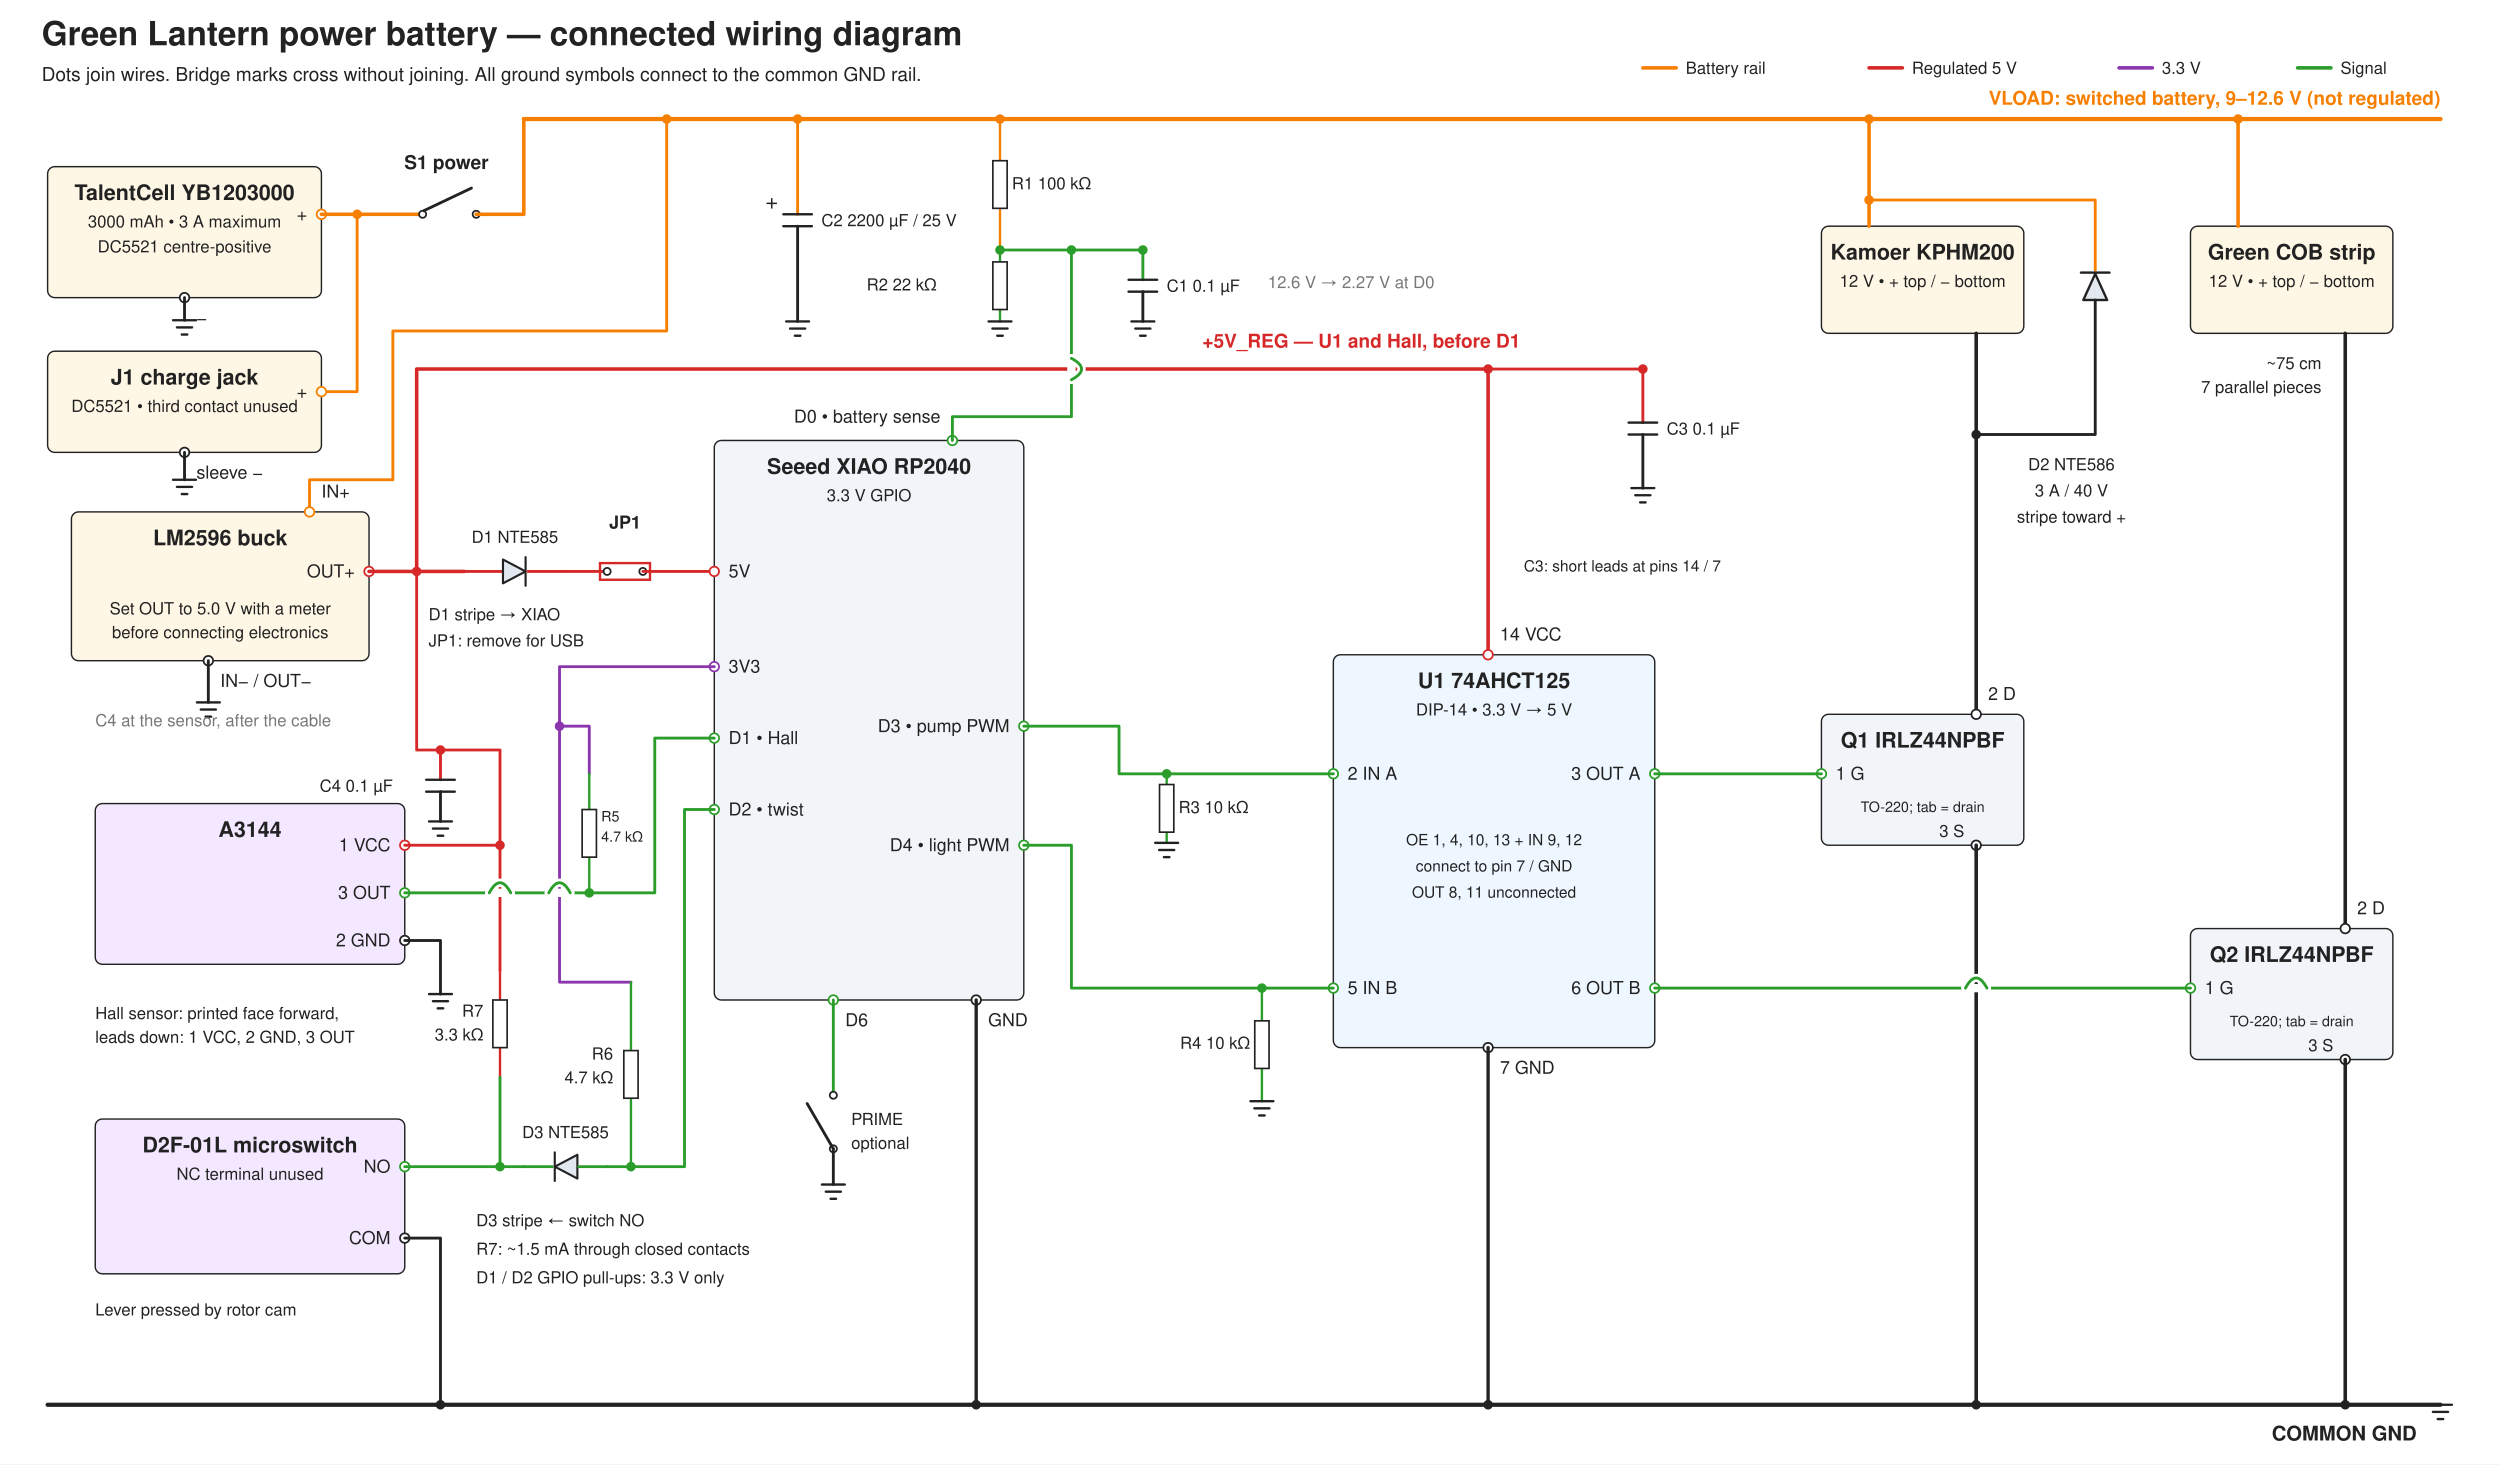
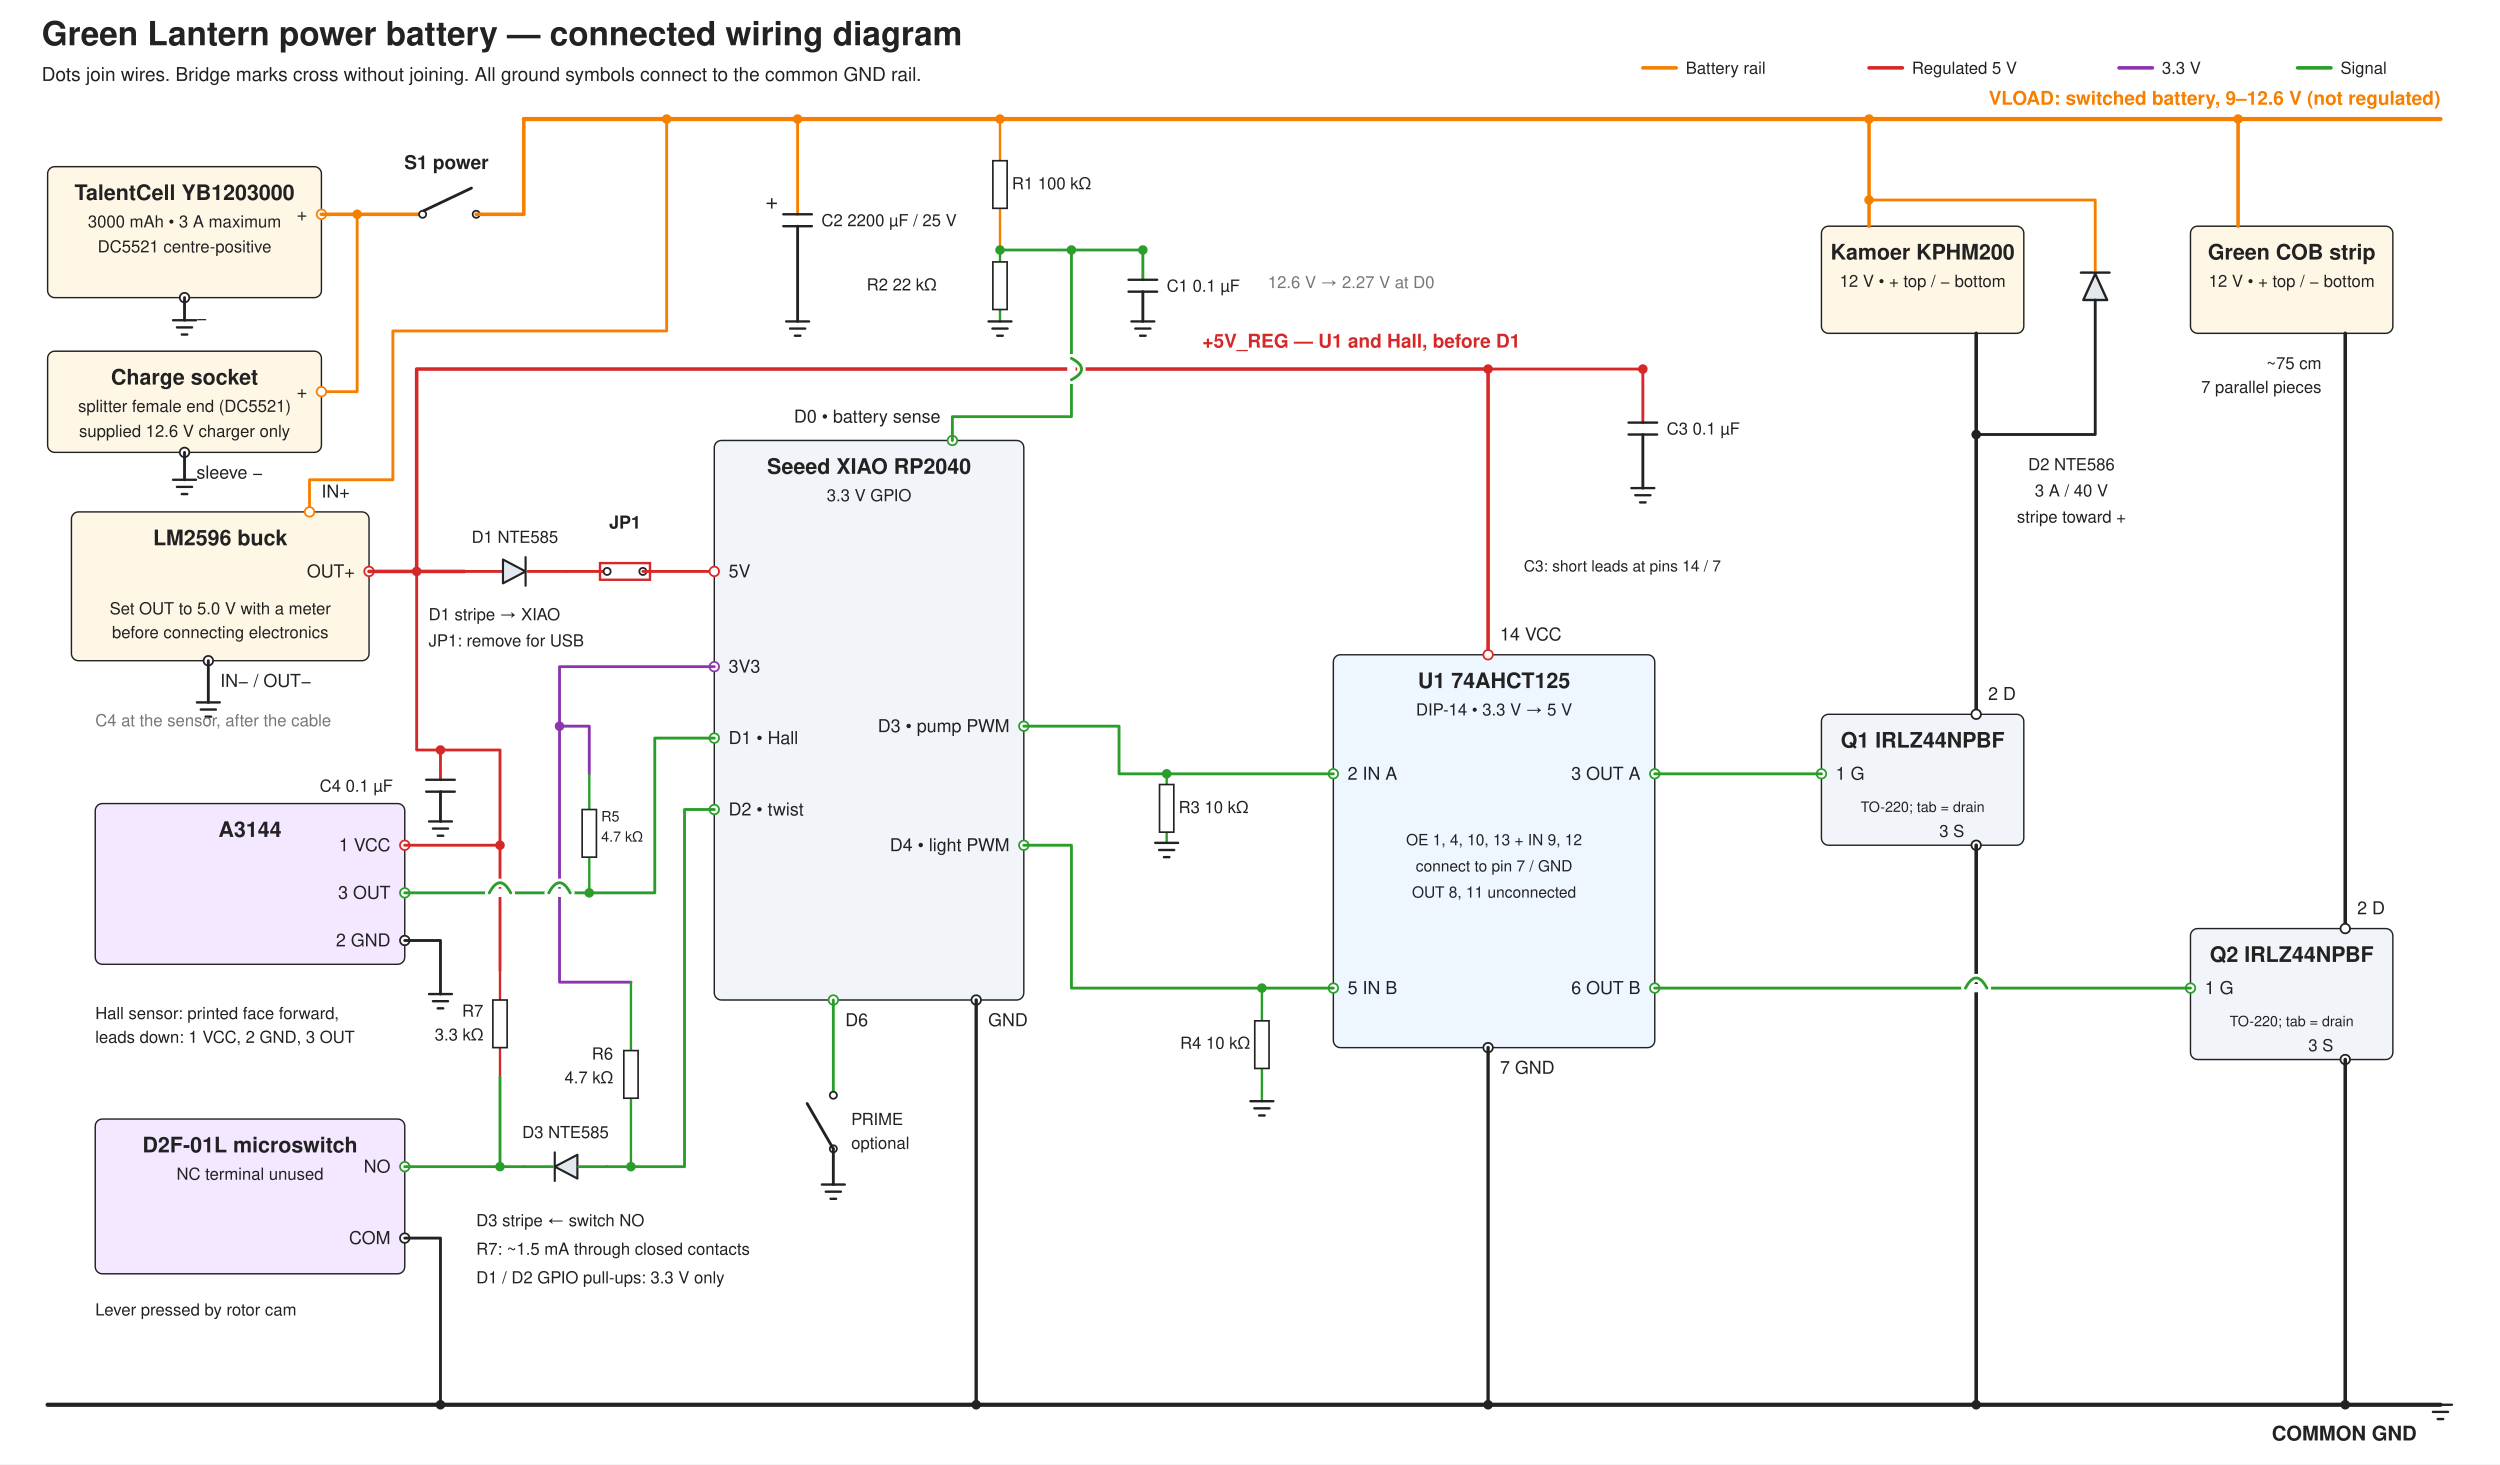
<svg xmlns="http://www.w3.org/2000/svg" viewBox="0 0 2100 1230" width="2100" height="1230" font-family="Helvetica, Arial, sans-serif" font-size="12" fill="#222222">
  <defs>
    <marker id="arr" viewBox="0 0 10 10" refX="9" refY="5" markerWidth="7" markerHeight="7" orient="auto-start-reverse">
      <path d="M0,0 L10,5 L0,10 z" fill="context-stroke" />
    </marker>
    <marker id="arrP" viewBox="0 0 10 10" refX="9" refY="5" markerWidth="7" markerHeight="7" orient="auto-start-reverse">
      <path d="M0,0 L10,5 L0,10 z" fill="#7c3aed" />
    </marker>
    <marker id="arrB" viewBox="0 0 10 10" refX="9" refY="5" markerWidth="7" markerHeight="7" orient="auto-start-reverse">
      <path d="M0,0 L10,5 L0,10 z" fill="#1d4ed8" />
    </marker>
    <marker id="arrGy" viewBox="0 0 10 10" refX="9" refY="5" markerWidth="7" markerHeight="7" orient="auto-start-reverse">
      <path d="M0,0 L10,5 L0,10 z" fill="#777777" />
    </marker>
    <marker id="arrG" viewBox="0 0 10 10" refX="9" refY="5" markerWidth="7" markerHeight="7" orient="auto-start-reverse">
      <path d="M0,0 L10,5 L0,10 z" fill="#2a9d2a" />
    </marker>
    <marker id="arrK" viewBox="0 0 10 10" refX="9" refY="5" markerWidth="7" markerHeight="7" orient="auto-start-reverse">
      <path d="M0,0 L10,5 L0,10 z" fill="#222222" />
    </marker>
    <marker id="arrO" viewBox="0 0 10 10" refX="9" refY="5" markerWidth="7" markerHeight="7" orient="auto-start-reverse">
      <path d="M0,0 L10,5 L0,10 z" fill="#f77f00" />
    </marker>
    <marker id="arrR" viewBox="0 0 10 10" refX="9" refY="5" markerWidth="7" markerHeight="7" orient="auto-start-reverse">
      <path d="M0,0 L10,5 L0,10 z" fill="#d62828" />
    </marker>
  </defs>
  <rect x="0" y="0" width="2100" height="1230" fill="#ffffff" />
  <text x="35" y="38" font-size="28" text-anchor="start" font-weight="bold" fill="#222222">Green Lantern power battery — connected wiring diagram</text>
  <text x="35" y="68" font-size="16" text-anchor="start" font-weight="normal" fill="#222222">Dots join wires. Bridge marks cross without joining. All ground symbols connect to the common GND rail.</text>
  <path d="M1380,57 L1408,57" fill="none" stroke="#f77f00" stroke-width="3" stroke-linecap="round" stroke-linejoin="round" />
  <text x="1416" y="62" font-size="14" text-anchor="start" font-weight="normal" fill="#222222">Battery rail</text>
  <path d="M1570,57 L1598,57" fill="none" stroke="#d62828" stroke-width="3" stroke-linecap="round" stroke-linejoin="round" />
  <text x="1606" y="62" font-size="14" text-anchor="start" font-weight="normal" fill="#222222">Regulated 5 V</text>
  <path d="M1780,57 L1808,57" fill="none" stroke="#8b36ad" stroke-width="3" stroke-linecap="round" stroke-linejoin="round" />
  <text x="1816" y="62" font-size="14" text-anchor="start" font-weight="normal" fill="#222222">3.3 V</text>
  <path d="M1930,57 L1958,57" fill="none" stroke="#2a9d2a" stroke-width="3" stroke-linecap="round" stroke-linejoin="round" />
  <text x="1966" y="62" font-size="14" text-anchor="start" font-weight="normal" fill="#222222">Signal</text>
  <rect x="40" y="140" width="230" height="110" rx="6" fill="#fff7e6" stroke="#222222" stroke-width="1.2" />
  <text x="155.0" y="168" font-size="18" text-anchor="middle" font-weight="bold" fill="#222222">TalentCell YB1203000</text>
  <text x="155.0" y="191" font-size="14" text-anchor="middle" font-weight="normal" fill="#222222">3000 mAh • 3 A maximum</text>
  <text x="155.0" y="212" font-size="14" text-anchor="middle" font-weight="normal" fill="#222222">DC5521 centre-positive</text>
  <circle cx="270" cy="180" r="4" fill="#ffffff" stroke="#f77f00" stroke-width="1.5" />
  <text x="258" y="185" font-size="15" text-anchor="end" font-weight="normal" fill="#222222">+</text>
  <path d="M270,180 L355,180" fill="none" stroke="#f77f00" stroke-width="3" stroke-linecap="round" stroke-linejoin="round" />
  <circle cx="300" cy="180" r="4" fill="#f77f00" />
  <circle cx="355" cy="180" r="3" fill="#ffffff" stroke="#222222" stroke-width="1.5" />
  <circle cx="400" cy="180" r="3" fill="#ffffff" stroke="#222222" stroke-width="1.5" />
  <path d="M356,177 L396,158" fill="none" stroke="#222222" stroke-width="2.4" stroke-linecap="round" stroke-linejoin="round" />
  <text x="375" y="142" font-size="16" text-anchor="middle" font-weight="bold" fill="#222222">S1 power</text>
  <path d="M400,180 L440,180 L440,100" fill="none" stroke="#f77f00" stroke-width="3" stroke-linecap="round" stroke-linejoin="round" />
  <path d="M440,100 L2050,100" fill="none" stroke="#f77f00" stroke-width="3.5" stroke-linecap="round" stroke-linejoin="round" />
  <text x="2050" y="88" font-size="16" text-anchor="end" font-weight="bold" fill="#f77f00">VLOAD: switched battery, 9–12.6 V (not regulated)</text>
  <circle cx="155" cy="250" r="4" fill="#ffffff" stroke="#222222" stroke-width="1.5" />
  <text x="165" y="272" font-size="15" text-anchor="start" font-weight="normal" fill="#222222">−</text>
  <path d="M155,250 L155,269" fill="none" stroke="#222222" stroke-width="2.4" stroke-linecap="round" stroke-linejoin="round" />
  <path d="M145.4,269 L164.6,269 M148.664,275.0 L161.336,275.0 M152.696,281.0 L157.304,281.0" fill="none" stroke="#222222" stroke-width="2" stroke-linecap="round" stroke-linejoin="round" />
  <rect x="40" y="295" width="230" height="85" rx="6" fill="#fff7e6" stroke="#222222" stroke-width="1.2" />
-   <text x="155.0" y="323" font-size="18" text-anchor="middle" font-weight="bold" fill="#222222">J1 charge jack</text>
-   <text x="155.0" y="346" font-size="14" text-anchor="middle" font-weight="normal" fill="#222222">DC5521 • third contact unused</text>
+   <text x="155.0" y="323" font-size="18" text-anchor="middle" font-weight="bold" fill="#222222">Charge socket</text>
+   <text x="155.0" y="346" font-size="14" text-anchor="middle" font-weight="normal" fill="#222222">splitter female end (DC5521)</text>
+   <text x="155.0" y="367" font-size="14" text-anchor="middle" font-weight="normal" fill="#222222">supplied 12.6 V charger only</text>
  <path d="M300,180 L300,329 L270,329" fill="none" stroke="#f77f00" stroke-width="2.4" stroke-linecap="round" stroke-linejoin="round" />
  <circle cx="270" cy="329" r="4" fill="#ffffff" stroke="#f77f00" stroke-width="1.5" />
  <text x="258" y="334" font-size="15" text-anchor="end" font-weight="normal" fill="#222222">+</text>
  <circle cx="155" cy="380" r="4" fill="#ffffff" stroke="#222222" stroke-width="1.5" />
  <text x="165" y="402" font-size="15" text-anchor="start" font-weight="normal" fill="#222222">sleeve −</text>
  <path d="M155,380 L155,403" fill="none" stroke="#222222" stroke-width="2.4" stroke-linecap="round" stroke-linejoin="round" />
  <path d="M145.4,403 L164.6,403 M148.664,409.0 L161.336,409.0 M152.696,415.0 L157.304,415.0" fill="none" stroke="#222222" stroke-width="2" stroke-linecap="round" stroke-linejoin="round" />
  <circle cx="560" cy="100" r="4" fill="#f77f00" />
  <path d="M560,100 L560,278 L330,278 L330,403 L260,403 L260,430" fill="none" stroke="#f77f00" stroke-width="2.4" stroke-linecap="round" stroke-linejoin="round" />
  <rect x="60" y="430" width="250" height="125" rx="6" fill="#fff7e6" stroke="#222222" stroke-width="1.2" />
  <text x="185.0" y="458" font-size="18" text-anchor="middle" font-weight="bold" fill="#222222">LM2596 buck</text>
  <text x="185" y="516" font-size="14" text-anchor="middle" font-weight="normal" fill="#222222">Set OUT to 5.0 V with a meter</text>
  <text x="185" y="536" font-size="14" text-anchor="middle" font-weight="normal" fill="#222222">before connecting electronics</text>
  <circle cx="260" cy="430" r="4" fill="#ffffff" stroke="#f77f00" stroke-width="1.5" />
  <text x="270" y="418" font-size="15" text-anchor="start" font-weight="normal" fill="#222222">IN+</text>
  <circle cx="175" cy="555" r="4" fill="#ffffff" stroke="#222222" stroke-width="1.5" />
  <text x="185" y="577" font-size="15" text-anchor="start" font-weight="normal" fill="#222222">IN− / OUT−</text>
  <path d="M175,555 L175,590" fill="none" stroke="#222222" stroke-width="2.4" stroke-linecap="round" stroke-linejoin="round" />
  <path d="M165.4,590 L184.6,590 M168.664,596.0 L181.336,596.0 M172.696,602.0 L177.304,602.0" fill="none" stroke="#222222" stroke-width="2" stroke-linecap="round" stroke-linejoin="round" />
  <circle cx="310" cy="480" r="4" fill="#ffffff" stroke="#d62828" stroke-width="1.5" />
  <text x="298" y="485" font-size="15" text-anchor="end" font-weight="normal" fill="#222222">OUT+</text>
  <circle cx="670" cy="100" r="4" fill="#f77f00" />
  <path d="M670,100 L670,180.0" fill="none" stroke="#f77f00" stroke-width="2.4" stroke-linecap="round" stroke-linejoin="round" />
  <path d="M658,180.0 H682 M658,190.0 H682" fill="none" stroke="#222222" stroke-width="2" stroke-linecap="round" stroke-linejoin="round" />
  <path d="M670,190.0 L670,270" fill="none" stroke="#222222" stroke-width="2.4" stroke-linecap="round" stroke-linejoin="round" />
  <text x="690" y="190.0" font-size="14" text-anchor="start" font-weight="normal" fill="#222222">C2 2200 µF / 25 V</text>
  <text x="643" y="175.0" font-size="18" text-anchor="start" font-weight="normal" fill="#222222">+</text>
  <path d="M660.4,270 L679.6,270 M663.664,276.0 L676.336,276.0 M667.696,282.0 L672.304,282.0" fill="none" stroke="#222222" stroke-width="2" stroke-linecap="round" stroke-linejoin="round" />
  <path d="M310,480 L390,480" fill="none" stroke="#d62828" stroke-width="3" stroke-linecap="round" stroke-linejoin="round" />
  <circle cx="350" cy="480" r="4" fill="#d62828" />
  <path d="M350,480 L350,310 L1250,310 L1250,550" fill="none" stroke="#d62828" stroke-width="3" stroke-linecap="round" stroke-linejoin="round" />
  <text x="1010" y="292" font-size="16" text-anchor="start" font-weight="bold" fill="#d62828">+5V_REG — U1 and Hall, before D1</text>
  <path d="M390,480 L421.5,480" fill="none" stroke="#d62828" stroke-width="2.4" stroke-linecap="round" stroke-linejoin="round" />
  <path d="M422.5,470 V490 L441.5,480 Z M441.5,468 V492" fill="#e2e8f0" stroke="#222222" stroke-width="1.8" stroke-linecap="round" stroke-linejoin="round" />
  <path d="M443.5,480 L475,480" fill="none" stroke="#d62828" stroke-width="2.4" stroke-linecap="round" stroke-linejoin="round" />
  <text x="432.5" y="456" font-size="14" text-anchor="middle" font-weight="normal" fill="#222222">D1 NTE585</text>
  <path d="M475,480 L510,480" fill="none" stroke="#d62828" stroke-width="2.4" stroke-linecap="round" stroke-linejoin="round" />
  <circle cx="510" cy="480" r="3" fill="#ffffff" stroke="#222222" stroke-width="1.5" />
  <circle cx="540" cy="480" r="3" fill="#ffffff" stroke="#222222" stroke-width="1.5" />
  <rect x="504" y="473" width="42" height="14" rx="0" fill="none" stroke="#d62828" stroke-width="2" />
  <text x="525" y="444" font-size="15" text-anchor="middle" font-weight="bold" fill="#222222">JP1</text>
  <path d="M540,480 L600,480" fill="none" stroke="#d62828" stroke-width="2.4" stroke-linecap="round" stroke-linejoin="round" />
  <text x="360" y="521" font-size="14" text-anchor="start" font-weight="normal" fill="#222222">D1 stripe → XIAO</text>
  <text x="360" y="543" font-size="14" text-anchor="start" font-weight="normal" fill="#222222">JP1: remove for USB</text>
  <rect x="600" y="370" width="260" height="470" rx="6" fill="#f1f5f9" stroke="#222222" stroke-width="1.2" />
  <text x="730.0" y="398" font-size="18" text-anchor="middle" font-weight="bold" fill="#222222">Seeed XIAO RP2040</text>
  <text x="730.0" y="421" font-size="14" text-anchor="middle" font-weight="normal" fill="#222222">3.3 V GPIO</text>
  <circle cx="600" cy="480" r="4" fill="#ffffff" stroke="#d62828" stroke-width="1.5" />
  <text x="612" y="485" font-size="15" text-anchor="start" font-weight="normal" fill="#222222">5V</text>
  <circle cx="600" cy="560" r="4" fill="#ffffff" stroke="#8b36ad" stroke-width="1.5" />
  <text x="612" y="565" font-size="15" text-anchor="start" font-weight="normal" fill="#222222">3V3</text>
  <circle cx="600" cy="620" r="4" fill="#ffffff" stroke="#2a9d2a" stroke-width="1.5" />
  <text x="612" y="625" font-size="15" text-anchor="start" font-weight="normal" fill="#222222">D1 • Hall</text>
  <circle cx="600" cy="680" r="4" fill="#ffffff" stroke="#2a9d2a" stroke-width="1.5" />
  <text x="612" y="685" font-size="15" text-anchor="start" font-weight="normal" fill="#222222">D2 • twist</text>
  <circle cx="860" cy="610" r="4" fill="#ffffff" stroke="#2a9d2a" stroke-width="1.5" />
  <text x="848" y="615" font-size="15" text-anchor="end" font-weight="normal" fill="#222222">D3 • pump PWM</text>
  <circle cx="860" cy="710" r="4" fill="#ffffff" stroke="#2a9d2a" stroke-width="1.5" />
  <text x="848" y="715" font-size="15" text-anchor="end" font-weight="normal" fill="#222222">D4 • light PWM</text>
  <circle cx="800" cy="370" r="4" fill="#ffffff" stroke="#2a9d2a" stroke-width="1.5" />
  <text x="810" y="358" font-size="15" text-anchor="start" font-weight="normal" fill="#222222" />
  <text x="790" y="355" font-size="15" text-anchor="end" font-weight="normal" fill="#222222">D0 • battery sense</text>
  <circle cx="820" cy="840" r="4" fill="#ffffff" stroke="#222222" stroke-width="1.5" />
  <text x="830" y="862" font-size="15" text-anchor="start" font-weight="normal" fill="#222222">GND</text>
  <path d="M820,840 L820,1180" fill="none" stroke="#222222" stroke-width="2.8" stroke-linecap="round" stroke-linejoin="round" />
  <circle cx="700" cy="840" r="4" fill="#ffffff" stroke="#2a9d2a" stroke-width="1.5" />
  <text x="710" y="862" font-size="15" text-anchor="start" font-weight="normal" fill="#222222">D6</text>
  <path d="M700,840 L700,920" fill="none" stroke="#2a9d2a" stroke-width="2.4" stroke-linecap="round" stroke-linejoin="round" />
  <circle cx="700" cy="920" r="3" fill="#ffffff" stroke="#222222" stroke-width="1.5" />
  <circle cx="700" cy="965" r="3" fill="#ffffff" stroke="#222222" stroke-width="1.5" />
  <path d="M700,965 L678,927" fill="none" stroke="#222222" stroke-width="2.4" stroke-linecap="round" stroke-linejoin="round" />
  <text x="715" y="945" font-size="14" text-anchor="start" font-weight="normal" fill="#222222">PRIME</text>
  <text x="715" y="965" font-size="14" text-anchor="start" font-weight="normal" fill="#222222">optional</text>
  <path d="M700,965 L700,995" fill="none" stroke="#222222" stroke-width="2.4" stroke-linecap="round" stroke-linejoin="round" />
  <path d="M690.4,995 L709.6,995 M693.664,1001.0 L706.336,1001.0 M697.696,1007.0 L702.304,1007.0" fill="none" stroke="#222222" stroke-width="2" stroke-linecap="round" stroke-linejoin="round" />
  <circle cx="840" cy="100" r="4" fill="#f77f00" />
  <path d="M840,100 L840,135.0" fill="none" stroke="#f77f00" stroke-width="2" stroke-linecap="round" stroke-linejoin="round" />
  <path d="M840,175.0 L840,210" fill="none" stroke="#f77f00" stroke-width="2" stroke-linecap="round" stroke-linejoin="round" />
  <rect x="834" y="135.0" width="12" height="40" rx="0" fill="#ffffff" stroke="#222222" stroke-width="1.4" />
  <text x="850" y="159.0" font-size="14" text-anchor="start" font-weight="normal" fill="#222222">R1 100 kΩ</text>
  <circle cx="840" cy="210" r="4" fill="#2a9d2a" />
  <path d="M840,210 L840,220.0" fill="none" stroke="#2a9d2a" stroke-width="2" stroke-linecap="round" stroke-linejoin="round" />
  <path d="M840,260.0 L840,270" fill="none" stroke="#2a9d2a" stroke-width="2" stroke-linecap="round" stroke-linejoin="round" />
  <rect x="834" y="220.0" width="12" height="40" rx="0" fill="#ffffff" stroke="#222222" stroke-width="1.4" />
  <text x="728" y="244.0" font-size="14" text-anchor="start" font-weight="normal" fill="#222222">R2 22 kΩ</text>
  <path d="M830.4,270 L849.6,270 M833.664,276.0 L846.336,276.0 M837.696,282.0 L842.304,282.0" fill="none" stroke="#222222" stroke-width="2" stroke-linecap="round" stroke-linejoin="round" />
  <path d="M840,210 L960,210" fill="none" stroke="#2a9d2a" stroke-width="2.4" stroke-linecap="round" stroke-linejoin="round" />
  <circle cx="900" cy="210" r="4" fill="#2a9d2a" />
  <circle cx="960" cy="210" r="4" fill="#2a9d2a" />
  <path d="M960,210 L960,235.0" fill="none" stroke="#2a9d2a" stroke-width="2.4" stroke-linecap="round" stroke-linejoin="round" />
  <path d="M948,235.0 H972 M948,245.0 H972" fill="none" stroke="#222222" stroke-width="2" stroke-linecap="round" stroke-linejoin="round" />
  <path d="M960,245.0 L960,270" fill="none" stroke="#222222" stroke-width="2.4" stroke-linecap="round" stroke-linejoin="round" />
  <text x="980" y="245.0" font-size="14" text-anchor="start" font-weight="normal" fill="#222222">C1 0.1 µF</text>
  <path d="M950.4,270 L969.6,270 M953.664,276.0 L966.336,276.0 M957.696,282.0 L962.304,282.0" fill="none" stroke="#222222" stroke-width="2" stroke-linecap="round" stroke-linejoin="round" />
  <path d="M900,210 L900,350 L800,350 L800,370" fill="none" stroke="#2a9d2a" stroke-width="2.4" stroke-linecap="round" stroke-linejoin="round" />
  <text x="1065" y="242" font-size="14" text-anchor="start" font-weight="normal" fill="#777777">12.6 V → 2.27 V at D0</text>
  <rect x="1120" y="550" width="270" height="330" rx="6" fill="#eef6ff" stroke="#222222" stroke-width="1.2" />
  <text x="1255.0" y="578" font-size="18" text-anchor="middle" font-weight="bold" fill="#222222">U1 74AHCT125</text>
  <text x="1255.0" y="601" font-size="14" text-anchor="middle" font-weight="normal" fill="#222222">DIP-14 • 3.3 V → 5 V</text>
  <circle cx="1250" cy="550" r="4" fill="#ffffff" stroke="#d62828" stroke-width="1.5" />
  <text x="1260" y="538" font-size="15" text-anchor="start" font-weight="normal" fill="#222222">14 VCC</text>
  <circle cx="1250" cy="880" r="4" fill="#ffffff" stroke="#222222" stroke-width="1.5" />
  <text x="1260" y="902" font-size="15" text-anchor="start" font-weight="normal" fill="#222222">7 GND</text>
  <path d="M1250,880 L1250,1180" fill="none" stroke="#222222" stroke-width="2.8" stroke-linecap="round" stroke-linejoin="round" />
  <text x="1255" y="710" font-size="13" text-anchor="middle" font-weight="normal" fill="#222222">OE 1, 4, 10, 13 + IN 9, 12</text>
  <text x="1255" y="732" font-size="13" text-anchor="middle" font-weight="normal" fill="#222222">connect to pin 7 / GND</text>
  <text x="1255" y="754" font-size="13" text-anchor="middle" font-weight="normal" fill="#222222">OUT 8, 11 unconnected</text>
  <path d="M1250,310 L1380,310" fill="none" stroke="#d62828" stroke-width="2.4" stroke-linecap="round" stroke-linejoin="round" />
  <circle cx="1250" cy="310" r="4" fill="#d62828" />
  <circle cx="1380" cy="310" r="4" fill="#d62828" />
  <path d="M1380,310 L1380,355.0" fill="none" stroke="#d62828" stroke-width="2.4" stroke-linecap="round" stroke-linejoin="round" />
  <path d="M1368,355.0 H1392 M1368,365.0 H1392" fill="none" stroke="#222222" stroke-width="2" stroke-linecap="round" stroke-linejoin="round" />
  <path d="M1380,365.0 L1380,410" fill="none" stroke="#222222" stroke-width="2.4" stroke-linecap="round" stroke-linejoin="round" />
  <text x="1400" y="365.0" font-size="14" text-anchor="start" font-weight="normal" fill="#222222">C3 0.1 µF</text>
  <path d="M1370.4,410 L1389.6,410 M1373.664,416.0 L1386.336,416.0 M1377.696,422.0 L1382.304,422.0" fill="none" stroke="#222222" stroke-width="2" stroke-linecap="round" stroke-linejoin="round" />
  <text x="1280" y="480" font-size="13" text-anchor="start" font-weight="normal" fill="#222222">C3: short leads at pins 14 / 7</text>
  <circle cx="1120" cy="650" r="4" fill="#ffffff" stroke="#2a9d2a" stroke-width="1.5" />
  <text x="1132" y="655" font-size="15" text-anchor="start" font-weight="normal" fill="#222222">2 IN A</text>
  <circle cx="1390" cy="650" r="4" fill="#ffffff" stroke="#2a9d2a" stroke-width="1.5" />
  <text x="1378" y="655" font-size="15" text-anchor="end" font-weight="normal" fill="#222222">3 OUT A</text>
  <circle cx="1120" cy="830" r="4" fill="#ffffff" stroke="#2a9d2a" stroke-width="1.5" />
  <text x="1132" y="835" font-size="15" text-anchor="start" font-weight="normal" fill="#222222">5 IN B</text>
  <circle cx="1390" cy="830" r="4" fill="#ffffff" stroke="#2a9d2a" stroke-width="1.5" />
  <text x="1378" y="835" font-size="15" text-anchor="end" font-weight="normal" fill="#222222">6 OUT B</text>
  <path d="M860,610 L940,610 L940,650 L1120,650" fill="none" stroke="#2a9d2a" stroke-width="2.4" stroke-linecap="round" stroke-linejoin="round" />
  <path d="M860,710 L900,710 L900,830 L1120,830" fill="none" stroke="#2a9d2a" stroke-width="2.4" stroke-linecap="round" stroke-linejoin="round" />
  <circle cx="980" cy="650" r="4" fill="#2a9d2a" />
  <path d="M980,650 L980,659.0" fill="none" stroke="#2a9d2a" stroke-width="2" stroke-linecap="round" stroke-linejoin="round" />
  <path d="M980,699.0 L980,708" fill="none" stroke="#2a9d2a" stroke-width="2" stroke-linecap="round" stroke-linejoin="round" />
  <rect x="974" y="659.0" width="12" height="40" rx="0" fill="#ffffff" stroke="#222222" stroke-width="1.4" />
  <text x="990" y="683.0" font-size="14" text-anchor="start" font-weight="normal" fill="#222222">R3 10 kΩ</text>
  <path d="M970.4,708 L989.6,708 M973.664,714.0 L986.336,714.0 M977.696,720.0 L982.304,720.0" fill="none" stroke="#222222" stroke-width="2" stroke-linecap="round" stroke-linejoin="round" />
  <circle cx="1060" cy="830" r="4" fill="#2a9d2a" />
  <path d="M1060,830 L1060,857.5" fill="none" stroke="#2a9d2a" stroke-width="2" stroke-linecap="round" stroke-linejoin="round" />
  <path d="M1060,897.5 L1060,925" fill="none" stroke="#2a9d2a" stroke-width="2" stroke-linecap="round" stroke-linejoin="round" />
  <rect x="1054" y="857.5" width="12" height="40" rx="0" fill="#ffffff" stroke="#222222" stroke-width="1.4" />
  <text x="1070" y="881.5" font-size="14" text-anchor="start" font-weight="normal" fill="#222222" />
  <path d="M1050.4,925 L1069.6,925 M1053.664,931.0 L1066.336,931.0 M1057.696,937.0 L1062.304,937.0" fill="none" stroke="#222222" stroke-width="2" stroke-linecap="round" stroke-linejoin="round" />
  <text x="1050" y="881" font-size="14" text-anchor="end" font-weight="normal" fill="#222222">R4 10 kΩ</text>
  <rect x="1530" y="190" width="170" height="90" rx="6" fill="#fff7e6" stroke="#222222" stroke-width="1.2" />
  <text x="1615.0" y="218" font-size="18" text-anchor="middle" font-weight="bold" fill="#222222">Kamoer KPHM200</text>
  <text x="1615.0" y="241" font-size="14" text-anchor="middle" font-weight="normal" fill="#222222">12 V • + top / − bottom</text>
  <path d="M1570,100 L1570,190" fill="none" stroke="#f77f00" stroke-width="3" stroke-linecap="round" stroke-linejoin="round" />
  <circle cx="1570" cy="100" r="4" fill="#f77f00" />
  <path d="M1660,280 L1660,600" fill="none" stroke="#222222" stroke-width="3" stroke-linecap="round" stroke-linejoin="round" />
  <rect x="1530" y="600" width="170" height="110" rx="6" fill="#f1f5f9" stroke="#222222" stroke-width="1.2" />
  <text x="1615.0" y="628" font-size="18" text-anchor="middle" font-weight="bold" fill="#222222">Q1 IRLZ44NPBF</text>
  <text x="1615" y="682" font-size="12" text-anchor="middle" font-weight="normal" fill="#222222">TO-220; tab = drain</text>
  <circle cx="1660" cy="600" r="4" fill="#ffffff" stroke="#222222" stroke-width="1.5" />
  <text x="1670" y="588" font-size="15" text-anchor="start" font-weight="normal" fill="#222222">2 D</text>
  <circle cx="1530" cy="650" r="4" fill="#ffffff" stroke="#2a9d2a" stroke-width="1.5" />
  <text x="1542" y="655" font-size="15" text-anchor="start" font-weight="normal" fill="#222222">1 G</text>
  <circle cx="1660" cy="710" r="4" fill="#ffffff" stroke="#222222" stroke-width="1.5" />
  <text x="1670" y="732" font-size="15" text-anchor="start" font-weight="normal" fill="#222222" />
  <text x="1650" y="703" font-size="14" text-anchor="end" font-weight="normal" fill="#222222">3 S</text>
  <path d="M1660,710 L1660,1180" fill="none" stroke="#222222" stroke-width="3" stroke-linecap="round" stroke-linejoin="round" />
  <circle cx="1660" cy="1180" r="4" fill="#222222" />
  <rect x="1840" y="190" width="170" height="90" rx="6" fill="#fff7e6" stroke="#222222" stroke-width="1.2" />
  <text x="1925.0" y="218" font-size="18" text-anchor="middle" font-weight="bold" fill="#222222">Green COB strip</text>
  <text x="1925.0" y="241" font-size="14" text-anchor="middle" font-weight="normal" fill="#222222">12 V • + top / − bottom</text>
  <path d="M1880,100 L1880,190" fill="none" stroke="#f77f00" stroke-width="3" stroke-linecap="round" stroke-linejoin="round" />
  <circle cx="1880" cy="100" r="4" fill="#f77f00" />
  <path d="M1970,280 L1970,780" fill="none" stroke="#222222" stroke-width="3" stroke-linecap="round" stroke-linejoin="round" />
  <rect x="1840" y="780" width="170" height="110" rx="6" fill="#f1f5f9" stroke="#222222" stroke-width="1.2" />
  <text x="1925.0" y="808" font-size="18" text-anchor="middle" font-weight="bold" fill="#222222">Q2 IRLZ44NPBF</text>
  <text x="1925" y="862" font-size="12" text-anchor="middle" font-weight="normal" fill="#222222">TO-220; tab = drain</text>
  <circle cx="1970" cy="780" r="4" fill="#ffffff" stroke="#222222" stroke-width="1.5" />
  <text x="1980" y="768" font-size="15" text-anchor="start" font-weight="normal" fill="#222222">2 D</text>
  <circle cx="1840" cy="830" r="4" fill="#ffffff" stroke="#2a9d2a" stroke-width="1.5" />
  <text x="1852" y="835" font-size="15" text-anchor="start" font-weight="normal" fill="#222222">1 G</text>
  <circle cx="1970" cy="890" r="4" fill="#ffffff" stroke="#222222" stroke-width="1.5" />
  <text x="1980" y="912" font-size="15" text-anchor="start" font-weight="normal" fill="#222222" />
  <text x="1960" y="883" font-size="14" text-anchor="end" font-weight="normal" fill="#222222">3 S</text>
  <path d="M1970,890 L1970,1180" fill="none" stroke="#222222" stroke-width="3" stroke-linecap="round" stroke-linejoin="round" />
  <circle cx="1970" cy="1180" r="4" fill="#222222" />
  <text x="1950" y="310" font-size="14" text-anchor="end" font-weight="normal" fill="#222222">~75 cm</text>
  <text x="1950" y="330" font-size="14" text-anchor="end" font-weight="normal" fill="#222222">7 parallel pieces</text>
  <path d="M1390,650 L1530,650" fill="none" stroke="#2a9d2a" stroke-width="2.4" stroke-linecap="round" stroke-linejoin="round" />
  <path d="M1390,830 L1840,830" fill="none" stroke="#2a9d2a" stroke-width="2.4" stroke-linecap="round" stroke-linejoin="round" />
  <circle cx="1570" cy="168" r="4" fill="#f77f00" />
  <path d="M1570,168 L1760,168 L1760,227" fill="none" stroke="#f77f00" stroke-width="2.4" stroke-linecap="round" stroke-linejoin="round" />
  <path d="M1750,252 H1770 L1760,230 Z M1748,229 H1772" fill="#e2e8f0" stroke="#222222" stroke-width="2" stroke-linecap="round" stroke-linejoin="round" />
  <path d="M1760,252 L1760,365 L1660,365" fill="none" stroke="#222222" stroke-width="2.4" stroke-linecap="round" stroke-linejoin="round" />
  <circle cx="1660" cy="365" r="4" fill="#222222" />
  <text x="1740" y="395" font-size="14" text-anchor="middle" font-weight="normal" fill="#222222">D2 NTE586</text>
  <text x="1740" y="417" font-size="14" text-anchor="middle" font-weight="normal" fill="#222222">3 A / 40 V</text>
  <text x="1740" y="439" font-size="14" text-anchor="middle" font-weight="normal" fill="#222222">stripe toward +</text>
  <rect x="80" y="675" width="260" height="135" rx="6" fill="#f3e8ff" stroke="#222222" stroke-width="1.2" />
  <text x="210.0" y="703" font-size="18" text-anchor="middle" font-weight="bold" fill="#222222">A3144</text>
  <text x="80" y="856" font-size="14" text-anchor="start" font-weight="normal" fill="#222222">Hall sensor: printed face forward,</text>
  <text x="80" y="876" font-size="14" text-anchor="start" font-weight="normal" fill="#222222">leads down: 1 VCC, 2 GND, 3 OUT</text>
  <circle cx="340" cy="710" r="4" fill="#ffffff" stroke="#d62828" stroke-width="1.5" />
  <text x="328" y="715" font-size="15" text-anchor="end" font-weight="normal" fill="#222222">1 VCC</text>
  <circle cx="340" cy="750" r="4" fill="#ffffff" stroke="#2a9d2a" stroke-width="1.5" />
  <text x="328" y="755" font-size="15" text-anchor="end" font-weight="normal" fill="#222222">3 OUT</text>
  <circle cx="340" cy="790" r="4" fill="#ffffff" stroke="#222222" stroke-width="1.5" />
  <text x="328" y="795" font-size="15" text-anchor="end" font-weight="normal" fill="#222222">2 GND</text>
  <path d="M350,480 L350,630 L420,630 L420,710 L340,710" fill="none" stroke="#d62828" stroke-width="2.4" stroke-linecap="round" stroke-linejoin="round" />
  <circle cx="370" cy="630" r="4" fill="#d62828" />
  <path d="M370,630 L370,655.0" fill="none" stroke="#d62828" stroke-width="2.4" stroke-linecap="round" stroke-linejoin="round" />
  <path d="M358,655.0 H382 M358,665.0 H382" fill="none" stroke="#222222" stroke-width="2" stroke-linecap="round" stroke-linejoin="round" />
  <path d="M370,665.0 L370,690" fill="none" stroke="#222222" stroke-width="2.4" stroke-linecap="round" stroke-linejoin="round" />
  <text x="390" y="665.0" font-size="14" text-anchor="start" font-weight="normal" fill="#222222" />
  <path d="M360.4,690 L379.6,690 M363.664,696.0 L376.336,696.0 M367.696,702.0 L372.304,702.0" fill="none" stroke="#222222" stroke-width="2" stroke-linecap="round" stroke-linejoin="round" />
  <text x="330" y="665" font-size="14" text-anchor="end" font-weight="normal" fill="#222222">C4 0.1 µF</text>
  <text x="80" y="610" font-size="14" text-anchor="start" font-weight="normal" fill="#777777">C4 at the sensor, after the cable</text>
  <path d="M340,790 L370,790 L370,835" fill="none" stroke="#222222" stroke-width="2.4" stroke-linecap="round" stroke-linejoin="round" />
  <path d="M360.4,835 L379.6,835 M363.664,841.0 L376.336,841.0 M367.696,847.0 L372.304,847.0" fill="none" stroke="#222222" stroke-width="2" stroke-linecap="round" stroke-linejoin="round" />
  <path d="M340,750 L550,750 L550,620 L600,620" fill="none" stroke="#2a9d2a" stroke-width="2.4" stroke-linecap="round" stroke-linejoin="round" />
  <path d="M600,560 L470,560 L470,825 L530,825" fill="none" stroke="#8b36ad" stroke-width="2.4" stroke-linecap="round" stroke-linejoin="round" />
  <circle cx="470" cy="610" r="4" fill="#8b36ad" />
  <path d="M470,610 L495,610 L495,650" fill="none" stroke="#8b36ad" stroke-width="2.4" stroke-linecap="round" stroke-linejoin="round" />
  <path d="M495,650 L495,680.0" fill="none" stroke="#2a9d2a" stroke-width="2" stroke-linecap="round" stroke-linejoin="round" />
  <path d="M495,720.0 L495,750" fill="none" stroke="#2a9d2a" stroke-width="2" stroke-linecap="round" stroke-linejoin="round" />
  <rect x="489" y="680.0" width="12" height="40" rx="0" fill="#ffffff" stroke="#222222" stroke-width="1.4" />
  <text x="505" y="704.0" font-size="10" text-anchor="start" font-weight="normal" fill="#222222" />
  <text x="505" y="690" font-size="12" text-anchor="start" font-weight="normal" fill="#222222">R5</text>
  <text x="505" y="707" font-size="12" text-anchor="start" font-weight="normal" fill="#222222">4.7 kΩ</text>
  <circle cx="495" cy="750" r="4" fill="#2a9d2a" />
  <path d="M530,825 L530,882.5" fill="none" stroke="#2a9d2a" stroke-width="2" stroke-linecap="round" stroke-linejoin="round" />
  <path d="M530,922.5 L530,980" fill="none" stroke="#2a9d2a" stroke-width="2" stroke-linecap="round" stroke-linejoin="round" />
  <rect x="524" y="882.5" width="12" height="40" rx="0" fill="#ffffff" stroke="#222222" stroke-width="1.4" />
  <text x="540" y="906.5" font-size="10" text-anchor="start" font-weight="normal" fill="#222222" />
  <text x="515" y="890" font-size="14" text-anchor="end" font-weight="normal" fill="#222222">R6</text>
  <text x="515" y="910" font-size="14" text-anchor="end" font-weight="normal" fill="#222222">4.7 kΩ</text>
  <circle cx="530" cy="980" r="4" fill="#2a9d2a" />
  <rect x="80" y="940" width="260" height="130" rx="6" fill="#f3e8ff" stroke="#222222" stroke-width="1.2" />
  <text x="210.0" y="968" font-size="18" text-anchor="middle" font-weight="bold" fill="#222222">D2F-01L microswitch</text>
  <text x="210.0" y="991" font-size="14" text-anchor="middle" font-weight="normal" fill="#222222">NC terminal unused</text>
  <text x="80" y="1105" font-size="14" text-anchor="start" font-weight="normal" fill="#222222">Lever pressed by rotor cam</text>
  <circle cx="340" cy="980" r="4" fill="#ffffff" stroke="#2a9d2a" stroke-width="1.5" />
  <text x="328" y="985" font-size="15" text-anchor="end" font-weight="normal" fill="#222222">NO</text>
  <circle cx="340" cy="1040" r="4" fill="#ffffff" stroke="#222222" stroke-width="1.5" />
  <text x="328" y="1045" font-size="15" text-anchor="end" font-weight="normal" fill="#222222">COM</text>
  <path d="M340,1040 L370,1040 L370,1180" fill="none" stroke="#222222" stroke-width="2.4" stroke-linecap="round" stroke-linejoin="round" />
  <circle cx="370" cy="1180" r="4" fill="#222222" />
  <path d="M340,980 L440,980" fill="none" stroke="#2a9d2a" stroke-width="2.4" stroke-linecap="round" stroke-linejoin="round" />
  <circle cx="420" cy="980" r="4" fill="#2a9d2a" />
  <circle cx="420" cy="710" r="4" fill="#d62828" />
  <path d="M420,710 L420,815" fill="none" stroke="#d62828" stroke-width="2.4" stroke-linecap="round" stroke-linejoin="round" />
  <path d="M420,815 L420,840.0" fill="none" stroke="#d62828" stroke-width="2" stroke-linecap="round" stroke-linejoin="round" />
  <path d="M420,880.0 L420,905" fill="none" stroke="#d62828" stroke-width="2" stroke-linecap="round" stroke-linejoin="round" />
  <rect x="414" y="840.0" width="12" height="40" rx="0" fill="#ffffff" stroke="#222222" stroke-width="1.4" />
  <text x="430" y="864.0" font-size="10" text-anchor="start" font-weight="normal" fill="#222222" />
  <text x="406" y="854" font-size="14" text-anchor="end" font-weight="normal" fill="#222222">R7</text>
  <text x="406" y="874" font-size="14" text-anchor="end" font-weight="normal" fill="#222222">3.3 kΩ</text>
  <path d="M420,905 L420,980" fill="none" stroke="#2a9d2a" stroke-width="2.4" stroke-linecap="round" stroke-linejoin="round" />
  <path d="M440,980 L464.0,980" fill="none" stroke="#2a9d2a" stroke-width="2.4" stroke-linecap="round" stroke-linejoin="round" />
  <path d="M485.0,970 V990 L466.0,980 Z M466.0,968 V992" fill="#e2e8f0" stroke="#222222" stroke-width="1.8" stroke-linecap="round" stroke-linejoin="round" />
  <path d="M486.0,980 L510,980" fill="none" stroke="#2a9d2a" stroke-width="2.4" stroke-linecap="round" stroke-linejoin="round" />
  <text x="475.0" y="956" font-size="14" text-anchor="middle" font-weight="normal" fill="#222222">D3 NTE585</text>
  <path d="M510,980 L575,980 L575,680 L600,680" fill="none" stroke="#2a9d2a" stroke-width="2.4" stroke-linecap="round" stroke-linejoin="round" />
  <text x="400" y="1030" font-size="14" text-anchor="start" font-weight="normal" fill="#222222">D3 stripe ← switch NO</text>
  <text x="400" y="1054" font-size="14" text-anchor="start" font-weight="normal" fill="#222222">R7: ~1.5 mA through closed contacts</text>
  <text x="400" y="1078" font-size="14" text-anchor="start" font-weight="normal" fill="#222222">D1 / D2 GPIO pull-ups: 3.3 V only</text>
  <path d="M40,1180 L2050,1180" fill="none" stroke="#222222" stroke-width="3.5" stroke-linecap="round" stroke-linejoin="round" />
  <circle cx="820" cy="1180" r="4" fill="#222222" />
  <circle cx="1250" cy="1180" r="4" fill="#222222" />
  <path d="M2040.4,1180 L2059.6,1180 M2043.664,1186.0 L2056.336,1186.0 M2047.696,1192.0 L2052.304,1192.0" fill="none" stroke="#222222" stroke-width="2" stroke-linecap="round" stroke-linejoin="round" />
  <text x="2030" y="1210" font-size="17" text-anchor="end" font-weight="bold" fill="#222222">COMMON GND</text>
  <path d="M900,301 V319" fill="none" stroke="white" stroke-width="7" stroke-linecap="round" stroke-linejoin="round" />
  <path d="M900,301 Q917,310 900,319" fill="none" stroke="white" stroke-width="7" stroke-linecap="round" stroke-linejoin="round" />
  <path d="M900,301 Q917,310 900,319" fill="none" stroke="#2a9d2a" stroke-width="2.4" stroke-linecap="round" stroke-linejoin="round" />
  <path d="M1651,830 H1669" fill="none" stroke="white" stroke-width="7" stroke-linecap="round" stroke-linejoin="round" />
  <path d="M1651,830 Q1660,813 1669,830" fill="none" stroke="white" stroke-width="7" stroke-linecap="round" stroke-linejoin="round" />
  <path d="M1651,830 Q1660,813 1669,830" fill="none" stroke="#2a9d2a" stroke-width="2.4" stroke-linecap="round" stroke-linejoin="round" />
  <path d="M411,750 H429" fill="none" stroke="white" stroke-width="7" stroke-linecap="round" stroke-linejoin="round" />
  <path d="M411,750 Q420,733 429,750" fill="none" stroke="white" stroke-width="7" stroke-linecap="round" stroke-linejoin="round" />
  <path d="M411,750 Q420,733 429,750" fill="none" stroke="#2a9d2a" stroke-width="2.4" stroke-linecap="round" stroke-linejoin="round" />
  <path d="M461,750 H479" fill="none" stroke="white" stroke-width="7" stroke-linecap="round" stroke-linejoin="round" />
  <path d="M461,750 Q470,733 479,750" fill="none" stroke="white" stroke-width="7" stroke-linecap="round" stroke-linejoin="round" />
  <path d="M461,750 Q470,733 479,750" fill="none" stroke="#2a9d2a" stroke-width="2.4" stroke-linecap="round" stroke-linejoin="round" />
</svg>
